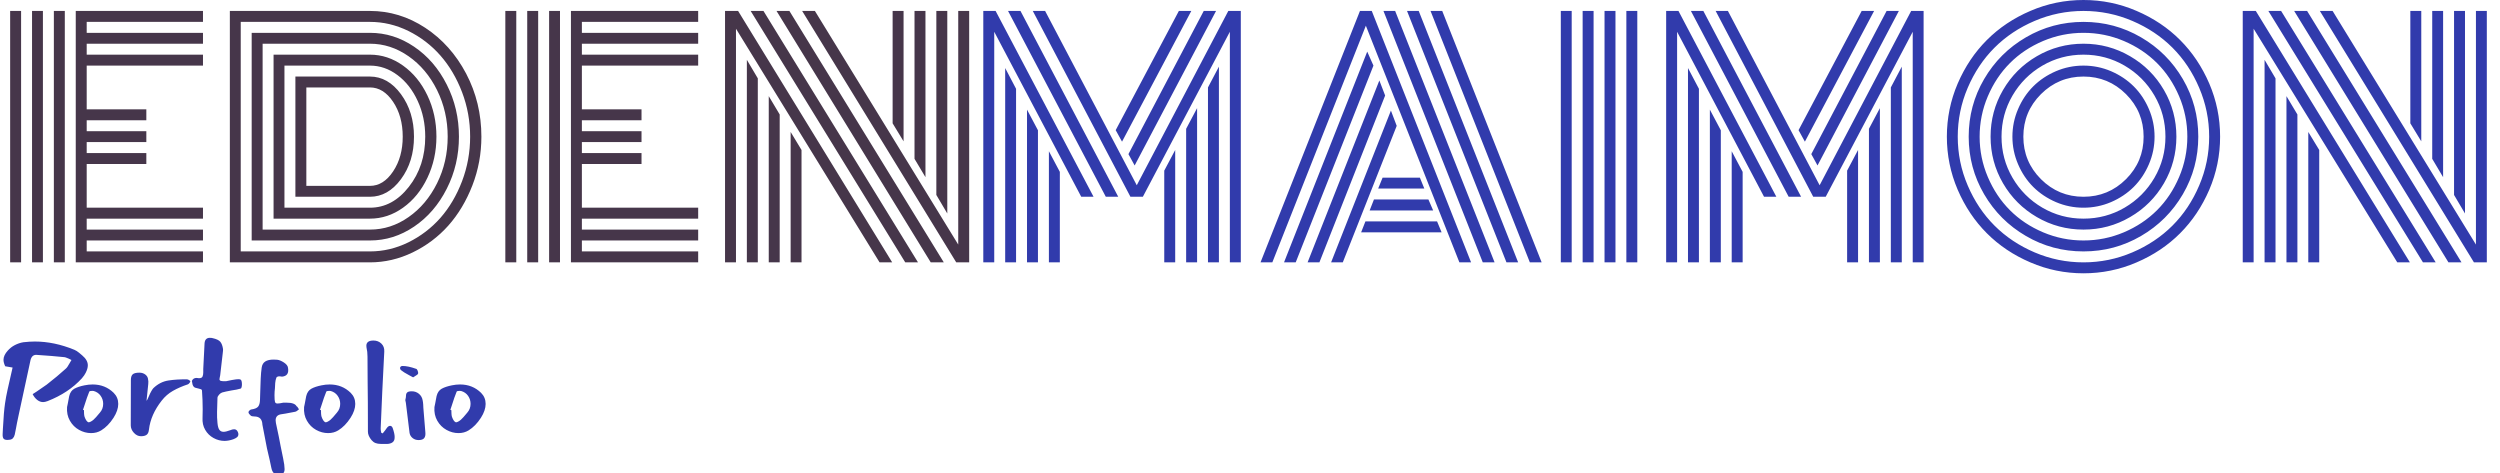
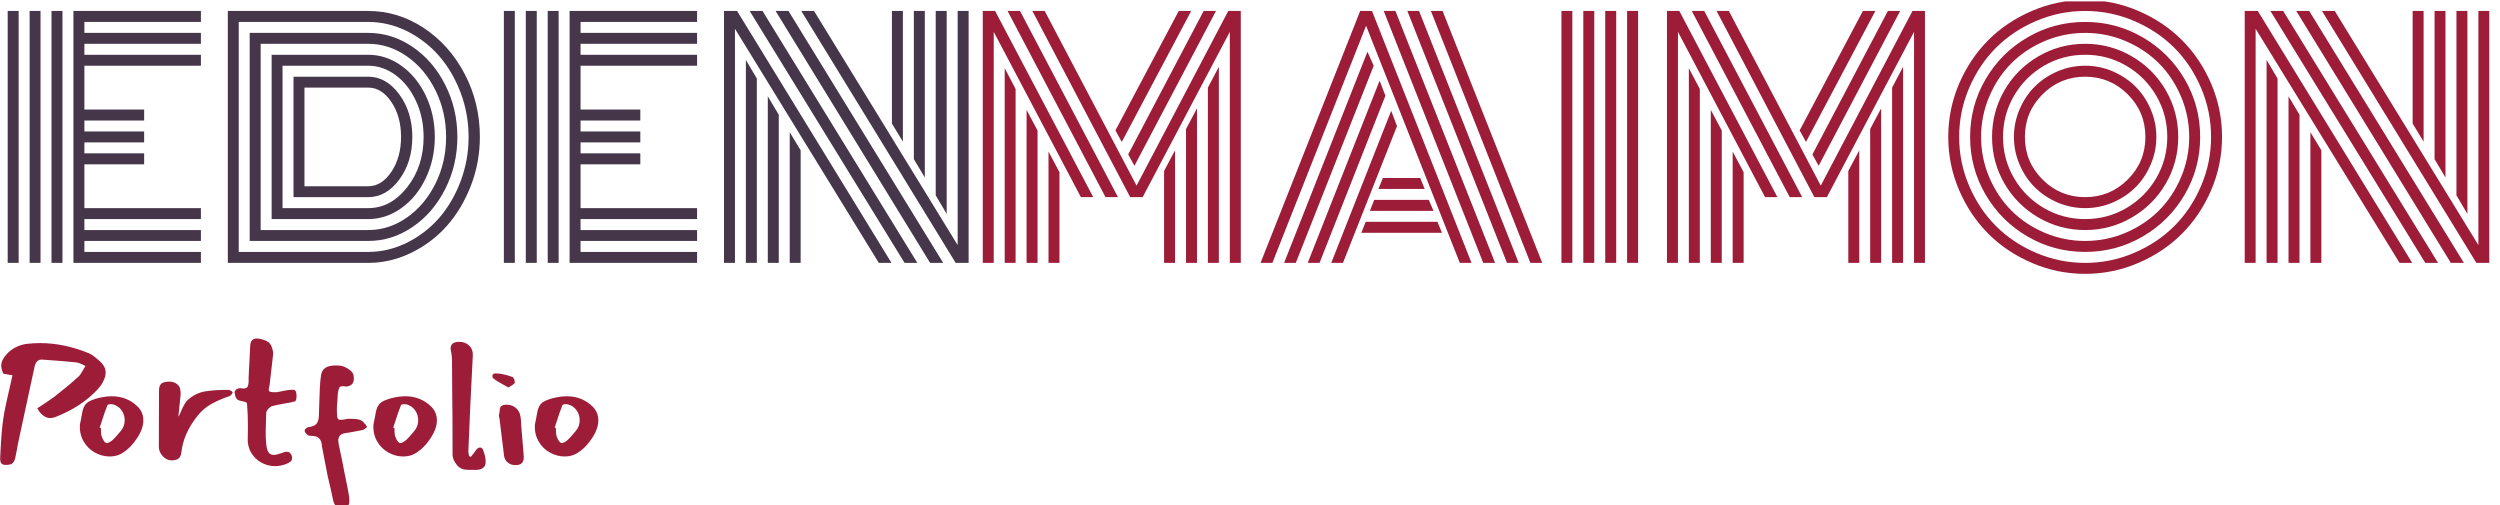
- <svg xmlns="http://www.w3.org/2000/svg" version="1.1" width="2000" height="378" viewBox="0 0 2000 378">
-   <g transform="matrix(1,0,0,1,-1.212121,0.7908115)">
-     <svg viewBox="0 0 396 75" data-background-color="#ffffff" preserveAspectRatio="xMidYMid meet" height="378" width="2000">
+ <svg xmlns="http://www.w3.org/2000/svg" version="1.1" width="2000" height="404" viewBox="0 0 2000 404">
+   <g transform="matrix(1,0,0,1,-1.212121,1.092939)">
+     <svg viewBox="0 0 396 80" data-background-color="#ffffff" preserveAspectRatio="xMidYMid meet" height="404" width="2000">
      <defs />
-       <g id="tight-bounds" transform="matrix(1,0,0,1,0.24,-0.156907)">
-         <svg viewBox="0 0 395.52 75.314" height="75.314" width="395.52">
+       <g id="tight-bounds" transform="matrix(1,0,0,1,0.24,-0.2164235)">
+         <svg viewBox="0 0 395.52 80.433" height="80.433" width="395.52">
          <g>
-             <svg viewBox="0 0 395.52 75.314" height="75.314" width="395.52">
+             <svg viewBox="0 0 395.52 80.433" height="80.433" width="395.52">
              <g>
-                 <svg viewBox="0 0 395.52 75.314" height="75.314" width="395.52">
+                 <svg viewBox="0 0 395.52 80.433" height="80.433" width="395.52">
                  <g>
-                     <svg viewBox="0 0 395.52 75.314" height="75.314" width="395.52">
+                     <svg viewBox="0 0 395.52 80.433" height="80.433" width="395.52">
                      <g>
                        <svg viewBox="0 0 395.52 43.382" height="43.382" width="395.52">
                          <g transform="matrix(1,0,0,1,0,0)">
                            <svg width="395.52" viewBox="2.27 -42.19 398.27 43.95" height="43.382" data-palette-color="#46364a">
                              <g class="undefined-text-0" data-fill-palette-color="primary" id="text-0">
                                <path d="M11.06-40.43L11.06 0 9.3 0 9.3-40.43 11.06-40.43ZM7.54-40.43L7.54 0 5.79 0 5.79-40.43 7.54-40.43ZM4.03-40.43L4.03 0 2.27 0 2.27-40.43 4.03-40.43ZM14.58-15.82L14.58-8.79 33.28-8.79 33.28-7.03 14.58-7.03 14.58-5.27 33.28-5.27 33.28-3.52 14.58-3.52 14.58-1.76 33.28-1.76 33.28 0 12.82 0 12.82-40.43 33.28-40.43 33.28-38.67 14.58-38.67 14.58-36.91 33.28-36.91 33.28-35.16 14.58-35.16 14.58-33.4 33.28-33.4 33.28-31.64 14.58-31.64 14.58-24.61 24.17-24.61 24.17-22.85 14.58-22.85 14.58-21.09 24.17-21.09 24.17-19.34 14.58-19.34 14.58-17.58 24.17-17.58 24.17-15.82 14.58-15.82ZM60.13-10.55L48.14-10.55 48.14-29.88Q48.14-29.88 60.13-29.88L60.13-29.88Q63.03-29.88 65.12-27.04 67.21-24.19 67.21-20.21L67.21-20.21Q67.21-16.21 65.12-13.38 63.03-10.55 60.13-10.55L60.13-10.55ZM49.9-28.13L49.9-12.3 60.13-12.3Q62.3-12.3 63.85-14.62 65.4-16.94 65.4-20.21L65.4-20.21Q65.4-23.51 63.85-25.82 62.3-28.13 60.13-28.13L60.13-28.13 49.9-28.13ZM46.38-31.64L46.38-8.79 60.13-8.79Q63.77-8.79 66.39-12.15 69.02-15.5 69.02-20.21L69.02-20.21Q69.02-23.32 67.81-25.95 66.6-28.59 64.56-30.11 62.52-31.64 60.13-31.64L60.13-31.64 46.38-31.64ZM60.13-7.03L44.63-7.03 44.63-33.4 60.13-33.4Q62.99-33.4 65.45-31.64 67.92-29.88 69.37-26.84 70.82-23.8 70.82-20.21L70.82-20.21Q70.82-16.65 69.37-13.6 67.92-10.55 65.45-8.79 62.99-7.03 60.13-7.03L60.13-7.03ZM42.87-35.16L42.87-5.27 60.13-5.27Q63.47-5.27 66.34-7.28 69.21-9.28 70.92-12.72 72.63-16.16 72.63-20.21L72.63-20.21Q72.63-24.24 70.92-27.7 69.21-31.15 66.33-33.15 63.45-35.16 60.13-35.16L60.13-35.16 42.87-35.16ZM60.13-3.52L41.11-3.52 41.11-36.91 60.13-36.91Q63.94-36.91 67.23-34.68 70.53-32.45 72.48-28.59 74.44-24.73 74.44-20.21 74.44-15.7 72.48-11.84 70.53-7.98 67.23-5.75 63.94-3.52 60.13-3.52L60.13-3.52ZM39.35-38.67L39.35-1.76 60.13-1.76Q63.33-1.76 66.31-3.22 69.28-4.69 71.46-7.15 73.63-9.62 74.94-13.05 76.24-16.48 76.24-20.21 76.24-23.95 74.94-27.37 73.63-30.79 71.46-33.26 69.28-35.74 66.31-37.21 63.33-38.67 60.13-38.67L60.13-38.67 39.35-38.67ZM60.13 0L60.13 0 37.6 0 37.6-40.43 60.13-40.43Q64.89-40.43 69.02-37.72 73.14-35.01 75.6-30.35 78.05-25.68 78.05-20.21L78.05-20.21Q78.05-16.11 76.6-12.37 75.14-8.62 72.73-5.91 70.31-3.2 67-1.6 63.69 0 60.13 0ZM90.69-40.43L90.69 0 88.94 0 88.94-40.43 90.69-40.43ZM87.18-40.43L87.18 0 85.42 0 85.42-40.43 87.18-40.43ZM83.66-40.43L83.66 0 81.9 0 81.9-40.43 83.66-40.43ZM94.21-15.82L94.21-8.79 112.91-8.79 112.91-7.03 94.21-7.03 94.21-5.27 112.91-5.27 112.91-3.52 94.21-3.52 94.21-1.76 112.91-1.76 112.91 0 92.45 0 92.45-40.43 112.91-40.43 112.91-38.67 94.21-38.67 94.21-36.91 112.91-36.91 112.91-35.16 94.21-35.16 94.21-33.4 112.91-33.4 112.91-31.64 94.21-31.64 94.21-24.61 103.8-24.61 103.8-22.85 94.21-22.85 94.21-21.09 103.8-21.09 103.8-19.34 94.21-19.34 94.21-17.58 103.8-17.58 103.8-15.82 94.21-15.82ZM145.94-40.43L145.94-19.46 144.18-22.36 144.18-40.43 145.94-40.43ZM149.46-40.43L149.46-13.7 147.7-16.65 147.7-40.43 149.46-40.43ZM152.97-40.43L152.97-7.86 151.21-10.84 151.21-40.43 152.97-40.43ZM127.78 0L127.78-20.97 129.53-18.07 129.53 0 127.78 0ZM124.26 0L124.26-26.73 126.02-23.78 126.02 0 124.26 0ZM120.74 0L120.74-32.57 122.5-29.59 122.5 0 120.74 0ZM146.21 0L121.35-40.43 123.41-40.43 148.26 0 146.21 0ZM150.31 0L125.51-40.43 127.58-40.43 152.41 0 150.31 0ZM154.41 0L129.63-40.43 131.68-40.43 154.73-2.86 154.73-40.43 156.49-40.43 156.49 0Q156.49 0 154.41 0L154.41 0ZM142.08 0L118.99-37.57 118.99 0 117.23 0 117.23-40.43Q117.23-40.43 119.33-40.43L119.33-40.43 144.11 0 142.08 0Z" fill="#46364a" data-fill-palette-color="primary" />
-                                 <path d="M187.86 0L187.86-14.75 189.62-18.07 189.62 0 187.86 0ZM191.38 0L191.38-21.48 193.14-24.8 193.14 0 191.38 0ZM194.89 0L194.89-28.13 196.65-31.47 196.65 0 194.89 0ZM196.19-40.43L183.1-15.58 182.1-17.41 194.21-40.43 196.19-40.43ZM192.21-40.43L181.07-19.41 180.05-21.26 190.21-40.43 192.21-40.43ZM169.31 0L169.31-17.87 171.07-14.55 171.07 0 169.31 0ZM165.79 0L165.79-24.56 167.55-21.24 167.55 0 165.79 0ZM162.28 0L162.28-31.25 164.03-27.91 164.03 0 162.28 0ZM160.74-40.43L176.49-10.55 174.51-10.55 160.52-37.08 160.52 0 158.76 0 158.76-40.43 160.74-40.43ZM164.74-40.43L180.46-10.55 178.46-10.55 162.74-40.43 164.74-40.43ZM198.41 0L198.41-37.08 184.42-10.55 182.42-10.55 166.72-40.43 168.7-40.43 183.44-12.4 198.16-40.43 200.17-40.43 200.17 0 198.41 0ZM229.68-11.87L222.26-11.87 222.97-13.62 228.97-13.62 229.68-11.87ZM231.1-8.35L220.89-8.35 221.58-10.11 230.34-10.11 231.1-8.35ZM232.46-4.83L219.52-4.83 220.21-6.59 231.73-6.59 232.46-4.83ZM220.28-38.06L205.24 0 203.34 0 219.33-40.43 221.23-40.43 237.2 0 235.32 0 220.28-38.06ZM207.12 0L220.5-33.89 221.5-31.64 209 0 207.12 0ZM210.91 0L222.45-29.25 223.38-26.83 212.81 0 210.91 0ZM214.69 0L224.31-24.41 225.24-21.95 216.57 0 214.69 0ZM232.56-40.43L248.55 0 246.65 0 230.68-40.43 232.56-40.43ZM226.9-40.43L228.78-40.43 244.77 0 242.89 0 226.9-40.43ZM223.11-40.43L224.99-40.43 240.98 0 239.08 0 223.11-40.43ZM262.17 0L262.17-40.43 263.93-40.43 263.93 0 262.17 0ZM258.66 0L258.66-40.43 260.42-40.43 260.42 0 258.66 0ZM255.14 0L255.14-40.43 256.9-40.43 256.9 0 255.14 0ZM251.63 0L251.63-40.43 253.38-40.43 253.38 0 251.63 0ZM297.67 0L297.67-14.75 299.43-18.07 299.43 0 297.67 0ZM301.18 0L301.18-21.48 302.94-24.8 302.94 0 301.18 0ZM304.7 0L304.7-28.13 306.46-31.47 306.46 0 304.7 0ZM305.99-40.43L292.91-15.58 291.91-17.41 304.02-40.43 305.99-40.43ZM302.01-40.43L290.88-19.41 289.86-21.26 300.01-40.43 302.01-40.43ZM279.11 0L279.11-17.87 280.87-14.55 280.87 0 279.11 0ZM275.6 0L275.6-24.56 277.36-21.24 277.36 0 275.6 0ZM272.08 0L272.08-31.25 273.84-27.91 273.84 0 272.08 0ZM270.55-40.43L286.29-10.55 284.31-10.55 270.33-37.08 270.33 0 268.57 0 268.57-40.43 270.55-40.43ZM274.55-40.43L290.27-10.55 288.27-10.55 272.55-40.43 274.55-40.43ZM308.22 0L308.22-37.08 294.23-10.55 292.22-10.55 276.53-40.43 278.5-40.43 293.25-12.4 307.97-40.43 309.97-40.43 309.97 0 308.22 0ZM328.84-27.05Q326.01-24.22 326.01-20.21 326.01-16.21 328.84-13.38 331.68-10.55 335.68-10.55 339.68-10.55 342.52-13.38 345.35-16.21 345.35-20.21 345.35-24.22 342.52-27.05 339.68-29.88 335.68-29.88 331.68-29.88 328.84-27.05ZM325.16-15.78Q324.25-17.9 324.25-20.21 324.25-22.53 325.16-24.65 326.06-26.76 327.6-28.3 329.14-29.83 331.25-30.74 333.36-31.64 335.68-31.64 338-31.64 340.11-30.74 342.22-29.83 343.76-28.3 345.3-26.76 346.2-24.65 347.11-22.53 347.11-20.21 347.11-17.9 346.2-15.78 345.3-13.67 343.76-12.13 342.22-10.6 340.11-9.69 338-8.79 335.68-8.79 333.36-8.79 331.25-9.69 329.14-10.6 327.6-12.13 326.06-13.67 325.16-15.78ZM324.27-26.83Q322.5-23.8 322.5-20.21 322.5-16.63 324.27-13.6 326.04-10.57 329.06-8.8 332.09-7.03 335.68-7.03 339.27-7.03 342.3-8.8 345.32-10.57 347.09-13.6 348.86-16.63 348.86-20.21 348.86-23.8 347.09-26.83 345.32-29.86 342.3-31.63 339.27-33.4 335.68-33.4 332.09-33.4 329.06-31.63 326.04-29.86 324.27-26.83ZM322.74-12.72Q320.74-16.16 320.74-20.21 320.74-24.27 322.74-27.71 324.74-31.15 328.18-33.15 331.63-35.16 335.68-35.16 339.73-35.16 343.17-33.15 346.62-31.15 348.62-27.71 350.62-24.27 350.62-20.21 350.62-16.16 348.62-12.72 346.62-9.28 343.17-7.28 339.73-5.27 335.68-5.27 331.63-5.27 328.18-7.28 324.74-9.28 322.74-12.72ZM320.3-26.71Q318.98-23.61 318.98-20.21 318.98-16.82 320.3-13.72 321.62-10.62 323.85-8.39 326.08-6.15 329.19-4.83 332.29-3.52 335.68-3.52 339.07-3.52 342.17-4.83 345.27-6.15 347.51-8.39 349.74-10.62 351.06-13.72 352.38-16.82 352.38-20.21 352.38-23.61 351.06-26.71 349.74-29.81 347.51-32.04 345.27-34.28 342.17-35.6 339.07-36.91 335.68-36.91 332.29-36.91 329.19-35.6 326.08-34.28 323.85-32.04 321.62-29.81 320.3-26.71ZM319.7-10.96Q317.22-15.21 317.22-20.21 317.22-25.22 319.7-29.47 322.18-33.72 326.43-36.19 330.67-38.67 335.68-38.67 340.68-38.67 344.93-36.19 349.18-33.72 351.66-29.47 354.14-25.22 354.14-20.21 354.14-15.21 351.66-10.96 349.18-6.71 344.93-4.24 340.68-1.76 335.68-1.76 330.67-1.76 326.43-4.24 322.18-6.71 319.7-10.96ZM317.06-28.06Q315.46-24.32 315.46-20.21 315.46-16.11 317.06-12.37 318.66-8.62 321.37-5.91 324.08-3.2 327.83-1.6 331.58 0 335.68 0 339.78 0 343.53-1.6 347.28-3.2 349.99-5.91 352.7-8.62 354.29-12.37 355.89-16.11 355.89-20.21 355.89-24.32 354.29-28.06 352.7-31.81 349.99-34.52 347.28-37.23 343.53-38.83 339.78-40.43 335.68-40.43 331.58-40.43 327.83-38.83 324.08-37.23 321.37-34.52 318.66-31.81 317.06-28.06ZM315.45-11.68Q313.71-15.75 313.71-20.21 313.71-24.68 315.45-28.75 317.2-32.81 320.14-35.75 323.08-38.7 327.15-40.44 331.21-42.19 335.68-42.19 340.15-42.19 344.21-40.44 348.28-38.7 351.22-35.75 354.16-32.81 355.91-28.75 357.65-24.68 357.65-20.21 357.65-15.75 355.91-11.68 354.16-7.62 351.22-4.68 348.28-1.73 344.21 0.01 340.15 1.76 335.68 1.76 331.21 1.76 327.15 0.01 323.08-1.73 320.14-4.68 317.2-7.62 315.45-11.68ZM390-40.43L390-19.46 388.24-22.36 388.24-40.43 390-40.43ZM393.51-40.43L393.51-13.7 391.76-16.65 391.76-40.43 393.51-40.43ZM397.03-40.43L397.03-7.86 395.27-10.84 395.27-40.43 397.03-40.43ZM371.83 0L371.83-20.97 373.59-18.07 373.59 0 371.83 0ZM368.32 0L368.32-26.73 370.08-23.78 370.08 0 368.32 0ZM364.8 0L364.8-32.57 366.56-29.59 366.56 0 364.8 0ZM390.27 0L365.41-40.43 367.46-40.43 392.32 0 390.27 0ZM394.37 0L369.56-40.43 371.64-40.43 396.47 0 394.37 0ZM398.47 0L373.69-40.43 375.74-40.43 398.79-2.86 398.79-40.43 400.54-40.43 400.54 0Q400.54 0 398.47 0L398.47 0ZM386.14 0L363.04-37.57 363.04 0 361.29 0 361.29-40.43Q361.29-40.43 363.39-40.43L363.39-40.43 388.17 0 386.14 0Z" fill="#313bac" data-fill-palette-color="secondary" />
+                                 <path d="M187.86 0L187.86-14.75 189.62-18.07 189.62 0 187.86 0ZM191.38 0L191.38-21.48 193.14-24.8 193.14 0 191.38 0ZM194.89 0L194.89-28.13 196.65-31.47 196.65 0 194.89 0ZM196.19-40.43L183.1-15.58 182.1-17.41 194.21-40.43 196.19-40.43ZM192.21-40.43L181.07-19.41 180.05-21.26 190.21-40.43 192.21-40.43ZM169.31 0L169.31-17.87 171.07-14.55 171.07 0 169.31 0ZM165.79 0L165.79-24.56 167.55-21.24 167.55 0 165.79 0ZM162.28 0L162.28-31.25 164.03-27.91 164.03 0 162.28 0ZM160.74-40.43L176.49-10.55 174.51-10.55 160.52-37.08 160.52 0 158.76 0 158.76-40.43 160.74-40.43ZM164.74-40.43L180.46-10.55 178.46-10.55 162.74-40.43 164.74-40.43ZM198.41 0L198.41-37.08 184.42-10.55 182.42-10.55 166.72-40.43 168.7-40.43 183.44-12.4 198.16-40.43 200.17-40.43 200.17 0 198.41 0ZM229.68-11.87L222.26-11.87 222.97-13.62 228.97-13.62 229.68-11.87ZM231.1-8.35L220.89-8.35 221.58-10.11 230.34-10.11 231.1-8.35ZM232.46-4.83L219.52-4.83 220.21-6.59 231.73-6.59 232.46-4.83ZM220.28-38.06L205.24 0 203.34 0 219.33-40.43 221.23-40.43 237.2 0 235.32 0 220.28-38.06ZM207.12 0L220.5-33.89 221.5-31.64 209 0 207.12 0ZM210.91 0L222.45-29.25 223.38-26.83 212.81 0 210.91 0ZM214.69 0L224.31-24.41 225.24-21.95 216.57 0 214.69 0ZM232.56-40.43L248.55 0 246.65 0 230.68-40.43 232.56-40.43ZM226.9-40.43L228.78-40.43 244.77 0 242.89 0 226.9-40.43ZM223.11-40.43L224.99-40.43 240.98 0 239.08 0 223.11-40.43ZM262.17 0L262.17-40.43 263.93-40.43 263.93 0 262.17 0ZM258.66 0L258.66-40.43 260.42-40.43 260.42 0 258.66 0ZM255.14 0L255.14-40.43 256.9-40.43 256.9 0 255.14 0ZM251.63 0L251.63-40.43 253.38-40.43 253.38 0 251.63 0ZM297.67 0L297.67-14.75 299.43-18.07 299.43 0 297.67 0ZM301.18 0L301.18-21.48 302.94-24.8 302.94 0 301.18 0ZM304.7 0L304.7-28.13 306.46-31.47 306.46 0 304.7 0ZM305.99-40.43L292.91-15.58 291.91-17.41 304.02-40.43 305.99-40.43ZM302.01-40.43L290.88-19.41 289.86-21.26 300.01-40.43 302.01-40.43ZM279.11 0L279.11-17.87 280.87-14.55 280.87 0 279.11 0ZM275.6 0L275.6-24.56 277.36-21.24 277.36 0 275.6 0ZM272.08 0L272.08-31.25 273.84-27.91 273.84 0 272.08 0ZM270.55-40.43L286.29-10.55 284.31-10.55 270.33-37.08 270.33 0 268.57 0 268.57-40.43 270.55-40.43ZM274.55-40.43L290.27-10.55 288.27-10.55 272.55-40.43 274.55-40.43ZM308.22 0L308.22-37.08 294.23-10.55 292.22-10.55 276.53-40.43 278.5-40.43 293.25-12.4 307.97-40.43 309.97-40.43 309.97 0 308.22 0ZM328.84-27.05Q326.01-24.22 326.01-20.21 326.01-16.21 328.84-13.38 331.68-10.55 335.68-10.55 339.68-10.55 342.52-13.38 345.35-16.21 345.35-20.21 345.35-24.22 342.52-27.05 339.68-29.88 335.68-29.88 331.68-29.88 328.84-27.05ZM325.16-15.78Q324.25-17.9 324.25-20.21 324.25-22.53 325.16-24.65 326.06-26.76 327.6-28.3 329.14-29.83 331.25-30.74 333.36-31.64 335.68-31.64 338-31.64 340.11-30.74 342.22-29.83 343.76-28.3 345.3-26.76 346.2-24.65 347.11-22.53 347.11-20.21 347.11-17.9 346.2-15.78 345.3-13.67 343.76-12.13 342.22-10.6 340.11-9.69 338-8.79 335.68-8.79 333.36-8.79 331.25-9.69 329.14-10.6 327.6-12.13 326.06-13.67 325.16-15.78ZM324.27-26.83Q322.5-23.8 322.5-20.21 322.5-16.63 324.27-13.6 326.04-10.57 329.06-8.8 332.09-7.03 335.68-7.03 339.27-7.03 342.3-8.8 345.32-10.57 347.09-13.6 348.86-16.63 348.86-20.21 348.86-23.8 347.09-26.83 345.32-29.86 342.3-31.63 339.27-33.4 335.68-33.4 332.09-33.4 329.06-31.63 326.04-29.86 324.27-26.83ZM322.74-12.72Q320.74-16.16 320.74-20.21 320.74-24.27 322.74-27.71 324.74-31.15 328.18-33.15 331.63-35.16 335.68-35.16 339.73-35.16 343.17-33.15 346.62-31.15 348.62-27.71 350.62-24.27 350.62-20.21 350.62-16.16 348.62-12.72 346.62-9.28 343.17-7.28 339.73-5.27 335.68-5.27 331.63-5.27 328.18-7.28 324.74-9.28 322.74-12.72ZM320.3-26.71Q318.98-23.61 318.98-20.21 318.98-16.82 320.3-13.72 321.62-10.62 323.85-8.39 326.08-6.15 329.19-4.83 332.29-3.52 335.68-3.52 339.07-3.52 342.17-4.83 345.27-6.15 347.51-8.39 349.74-10.62 351.06-13.72 352.38-16.82 352.38-20.21 352.38-23.61 351.06-26.71 349.74-29.81 347.51-32.04 345.27-34.28 342.17-35.6 339.07-36.91 335.68-36.91 332.29-36.91 329.19-35.6 326.08-34.28 323.85-32.04 321.62-29.81 320.3-26.71ZM319.7-10.96Q317.22-15.21 317.22-20.21 317.22-25.22 319.7-29.47 322.18-33.72 326.43-36.19 330.67-38.67 335.68-38.67 340.68-38.67 344.93-36.19 349.18-33.72 351.66-29.47 354.14-25.22 354.14-20.21 354.14-15.21 351.66-10.96 349.18-6.71 344.93-4.24 340.68-1.76 335.68-1.76 330.67-1.76 326.43-4.24 322.18-6.71 319.7-10.96ZM317.06-28.06Q315.46-24.32 315.46-20.21 315.46-16.11 317.06-12.37 318.66-8.62 321.37-5.91 324.08-3.2 327.83-1.6 331.58 0 335.68 0 339.78 0 343.53-1.6 347.28-3.2 349.99-5.91 352.7-8.62 354.29-12.37 355.89-16.11 355.89-20.21 355.89-24.32 354.29-28.06 352.7-31.81 349.99-34.52 347.28-37.23 343.53-38.83 339.78-40.43 335.68-40.43 331.58-40.43 327.83-38.83 324.08-37.23 321.37-34.52 318.66-31.81 317.06-28.06ZM315.45-11.68Q313.71-15.75 313.71-20.21 313.71-24.68 315.45-28.75 317.2-32.81 320.14-35.75 323.08-38.7 327.15-40.44 331.21-42.19 335.68-42.19 340.15-42.19 344.21-40.44 348.28-38.7 351.22-35.75 354.16-32.81 355.91-28.75 357.65-24.68 357.65-20.21 357.65-15.75 355.91-11.68 354.16-7.62 351.22-4.68 348.28-1.73 344.21 0.01 340.15 1.76 335.68 1.76 331.21 1.76 327.15 0.01 323.08-1.73 320.14-4.68 317.2-7.62 315.45-11.68ZM390-40.43L390-19.46 388.24-22.36 388.24-40.43 390-40.43ZM393.51-40.43L393.51-13.7 391.76-16.65 391.76-40.43 393.51-40.43ZM397.03-40.43L397.03-7.86 395.27-10.84 395.27-40.43 397.03-40.43ZM371.83 0L371.83-20.97 373.59-18.07 373.59 0 371.83 0ZM368.32 0L368.32-26.73 370.08-23.78 370.08 0 368.32 0ZM364.8 0L364.8-32.57 366.56-29.59 366.56 0 364.8 0ZM390.27 0L365.41-40.43 367.46-40.43 392.32 0 390.27 0ZM394.37 0L369.56-40.43 371.64-40.43 396.47 0 394.37 0ZM398.47 0L373.69-40.43 375.74-40.43 398.79-2.86 398.79-40.43 400.54-40.43 400.54 0Q400.54 0 398.47 0L398.47 0ZM386.14 0L363.04-37.57 363.04 0 361.29 0 361.29-40.43Q361.29-40.43 363.39-40.43L363.39-40.43 388.17 0 386.14 0Z" fill="#9d1d39" data-fill-palette-color="secondary" />
                              </g>
                            </svg>
                          </g>
                        </svg>
                      </g>
                      <g transform="matrix(1,0,0,1,0,53.623)">
-                         <svg viewBox="0 0 76.677 21.691" height="21.691" width="76.677">
+                         <svg viewBox="0 0 94.772 26.81" height="26.81" width="94.772">
                          <g transform="matrix(1,0,0,1,0,0)">
-                             <svg width="76.677" viewBox="2.494 -35.9 169.836 48.05" height="21.691" data-palette-color="#313bac">
-                               <path d="M18.3-13.65Q17.35-13.3 16.75-13.3L16.75-13.3Q15.65-13.3 14.68-14.05 13.7-14.8 13.05-16.1L13.05-16.1 14.45-17Q16.85-18.6 18-19.45L18-19.45Q21.85-22.45 24.7-25.05L24.7-25.05Q25.25-25.5 26-26.9L26-26.9 26.7-28.1 25.8-28.55Q25.65-28.6 25.13-28.83 24.6-29.05 24.25-29.1L24.25-29.1Q19.9-29.55 14.5-29.9L14.5-29.9Q12.8-30.05 12.3-28.05L12.3-28.05 8.1-8.6Q7.75-7.1 7.55-5.98 7.35-4.85 7.2-4.1L7.2-4.1 6.75-1.85Q6.55-1.05 6.1-0.58 5.65-0.1 4.8-0.05L4.8-0.05 4.15 0Q3.2 0 2.83-0.45 2.45-0.9 2.5-2.05L2.5-2.05 2.6-4.05Q2.9-9.95 3.35-12.9L3.35-12.9Q3.65-15.05 4.23-17.65 4.8-20.25 5-21.05L5-21.05Q5.7-23.95 6-25.45L6-25.45 3.4-25.9Q2.8-27.2 2.8-28.15L2.8-28.15Q2.8-29.75 4.3-31.4L4.3-31.4Q5.35-32.6 6.8-33.35 8.25-34.1 9.8-34.35L9.8-34.35Q12.05-34.6 13.8-34.6L13.8-34.6Q20.65-34.6 27.7-31.7L27.7-31.7Q28.55-31.35 29.4-30.63 30.25-29.9 30.5-29.7L30.5-29.7Q32.45-28.05 32.45-26.25L32.45-26.25Q32.45-25.05 31.7-23.6L31.7-23.6Q31.3-22.75 30.35-21.65L30.35-21.65Q25.7-16.55 18.3-13.65L18.3-13.65ZM37.15-3.35Q35.6-2.4 33.6-2.4L33.6-2.4Q31.4-2.4 29.37-3.53 27.35-4.65 26.15-6.75 24.95-8.85 25.15-11.55L25.15-11.55 25.4-12.75Q25.7-14.55 25.9-15.4L25.9-15.4Q26.35-17.25 27.7-18 29.05-18.75 31.3-19.2L31.3-19.2Q32.75-19.5 34.15-19.5L34.15-19.5Q38.55-19.5 41.55-16.55L41.55-16.55Q43.15-14.95 43.15-12.65L43.15-12.65Q43.15-10.4 41.5-7.8L41.5-7.8Q39.6-4.85 37.15-3.35L37.15-3.35ZM32.95-16.95Q32.15-15 31.25-12.1L31.25-12.1 30.75-10.6 31.1-10.45Q31.1-10.1 31.12-9.38 31.15-8.65 31.3-8.15L31.3-8.15Q31.85-6.6 32.55-6.25L32.55-6.25Q32.85-6.1 33.42-6.4 34-6.7 34.45-7.1L34.45-7.1Q35.15-7.7 36.7-9.6L36.7-9.6Q37.85-10.9 37.85-12.7L37.85-12.7Q37.85-14.25 36.97-15.5 36.1-16.75 34.55-17.2L34.55-17.2Q34.4-17.25 34-17.25L34-17.25Q33.05-17.25 32.95-16.95L32.95-16.95ZM53.65-21.2Q53.8-20.7 53.7-19.65L53.7-19.65 53.09-13.75Q53.34-13.95 53.84-15.18 54.34-16.4 54.8-17.18 55.25-17.95 55.5-18.2L55.5-18.2Q57.84-20.45 60.8-20.9 63.75-21.35 67.3-21.3L67.3-21.3Q67.65-21.3 68.07-21.03 68.5-20.75 68.5-20.58 68.5-20.4 68.2-20.03 67.9-19.65 67.65-19.55L67.65-19.55Q64.65-18.55 62.37-17.25 60.09-15.95 58.45-13.85L58.45-13.85Q54.55-8.9 53.95-3.65L53.95-3.65Q53.8-2.25 53.09-1.78 52.4-1.3 51.15-1.3L51.15-1.3Q49.75-1.3 48.65-2.5 47.55-3.7 47.55-5.15L47.55-5.15Q47.59-10.45 47.59-21.05L47.59-21.05Q47.59-22.5 48.25-23.08 48.9-23.65 50.59-23.65L50.59-23.65Q51.84-23.65 52.72-22.95 53.59-22.25 53.65-21.2L53.65-21.2ZM69.74-18.65Q69.39-19.05 69.27-19.5 69.14-19.95 69.04-20.75L69.04-20.75Q69.49-21.8 70.69-21.8L70.69-21.8Q71.29-21.7 71.54-21.7L71.54-21.7Q72.54-21.7 72.79-22.3 73.04-22.9 73.04-23.7 73.04-24.5 73.04-24.95L73.04-24.95 73.19-27.95Q73.24-28.95 73.32-30.43 73.39-31.9 73.49-33.85L73.49-33.85Q73.54-34.9 74.02-35.4 74.49-35.9 75.34-35.9L75.34-35.9Q75.94-35.9 76.29-35.8L76.29-35.8Q78.34-35.35 79.04-34.5 79.74-33.65 79.99-31.95L79.99-31.95Q80.04-31.6 79.89-30.5L79.89-30.5 78.99-22.7Q78.94-22.4 78.84-21.98 78.74-21.55 78.74-21.35L78.74-21.35Q78.74-20.9 79.24-20.75 79.74-20.6 81.09-20.65L81.09-20.65Q83.39-21.15 84.59-21.3L84.59-21.3Q84.84-21.35 85.39-21.35L85.39-21.35Q85.99-21.35 86.19-21.2L86.19-21.2Q86.39-21.1 86.52-20.63 86.64-20.15 86.64-19.55L86.64-19.55Q86.64-19 86.52-18.55 86.39-18.1 86.19-18.05L86.19-18.05Q84.84-17.65 82.99-17.4L82.99-17.4Q80.79-17 79.74-16.7L79.74-16.7Q79.19-16.55 78.64-15.95 78.09-15.35 78.04-14.85L78.04-14.85Q77.94-12.4 77.89-9.85L77.89-9.85Q77.84-7.9 78.04-5.95L78.04-5.95Q78.19-4.3 78.69-3.58 79.19-2.85 80.19-2.85L80.19-2.85Q80.99-2.85 82.49-3.4L82.49-3.4Q83.29-3.75 83.89-3.75L83.89-3.75Q84.84-3.75 85.24-2.7L85.24-2.7Q85.39-2.35 85.39-2L85.39-2Q85.39-1.35 84.92-0.95 84.44-0.55 83.64-0.25L83.64-0.25Q82.14 0.3 80.59 0.35L80.59 0.35Q78.49 0.35 76.64-0.68 74.79-1.7 73.72-3.55 72.64-5.4 72.79-7.8L72.79-7.8Q72.84-8.75 72.84-10.8L72.84-10.8Q72.84-14.05 72.59-17.4L72.59-17.4Q72.54-17.7 72.24-17.82 71.94-17.95 71.24-18.1L71.24-18.1Q70.09-18.3 69.74-18.65L69.74-18.65ZM98.09-15.7Q98.09-13.9 98.27-13.35 98.44-12.8 99.14-12.8L99.14-12.8Q99.79-12.8 101.19-13.1L101.19-13.1 102.34-13.1Q105.19-13.1 105.84-11.85L105.84-11.85Q106.09-11.75 106.34-11.33 106.59-10.9 106.69-10.75L106.69-10.75Q106.49-10.6 106.09-10.28 105.69-9.95 105.34-9.9L105.34-9.9Q104.19-9.65 101.89-9.25L101.89-9.25Q101.44-9.2 100.29-9L100.29-9Q98.49-8.65 98.49-6.9L98.49-6.9Q98.49-6.65 98.59-5.95L98.59-5.95Q99.19-3.25 99.59-1.23 99.99 0.8 100.24 2.15L100.24 2.15 101.14 6.55Q101.64 8.95 101.64 10.25L101.64 10.25Q101.64 11.2 101.19 11.68 100.74 12.15 99.44 12.15L99.44 12.15Q98.34 12.15 97.79 11.6 97.24 11.05 96.99 9.85L96.99 9.85Q96.54 7.55 95.44 2.95L95.44 2.95 93.84-5.35Q93.74-8.25 90.99-8.25L90.99-8.25Q90.09-8.25 89.74-8.55L89.74-8.55Q89.44-8.8 89.19-9.13 88.94-9.45 88.94-9.75L88.94-9.75Q88.94-10 89.27-10.33 89.59-10.65 89.89-10.7L89.89-10.7Q91.69-10.95 92.32-11.7 92.94-12.45 92.99-14.05L92.99-14.05 93.09-17.25Q93.14-19.35 93.24-21.55 93.34-23.75 93.59-25.45L93.59-25.45Q93.79-26.9 94.84-27.58 95.89-28.25 97.74-28.25L97.74-28.25Q98.54-28.25 98.99-28.2L98.99-28.2Q100.04-28.1 101.39-27.23 102.74-26.35 102.84-25.35L102.84-25.35Q103.34-22.5 100.74-22.25L100.74-22.25Q99.04-22.6 98.74-21.85 98.44-21.1 98.34-20L98.34-20Q98.34-19.35 98.24-18.15L98.24-18.15Q98.09-16.95 98.09-15.7L98.09-15.7ZM120.49-3.35Q118.94-2.4 116.94-2.4L116.94-2.4Q114.74-2.4 112.71-3.53 110.69-4.65 109.49-6.75 108.29-8.85 108.49-11.55L108.49-11.55 108.74-12.75Q109.04-14.55 109.24-15.4L109.24-15.4Q109.69-17.25 111.04-18 112.39-18.75 114.64-19.2L114.64-19.2Q116.09-19.5 117.49-19.5L117.49-19.5Q121.89-19.5 124.89-16.55L124.89-16.55Q126.49-14.95 126.49-12.65L126.49-12.65Q126.49-10.4 124.84-7.8L124.84-7.8Q122.94-4.85 120.49-3.35L120.49-3.35ZM116.29-16.95Q115.49-15 114.59-12.1L114.59-12.1 114.09-10.6 114.44-10.45Q114.44-10.1 114.46-9.38 114.49-8.65 114.64-8.15L114.64-8.15Q115.19-6.6 115.89-6.25L115.89-6.25Q116.19-6.1 116.76-6.4 117.34-6.7 117.79-7.1L117.79-7.1Q118.49-7.7 120.04-9.6L120.04-9.6Q121.19-10.9 121.19-12.7L121.19-12.7Q121.19-14.25 120.31-15.5 119.44-16.75 117.89-17.2L117.89-17.2Q117.74-17.25 117.34-17.25L117.34-17.25Q116.39-17.25 116.29-16.95L116.29-16.95ZM136.14-2.3Q137.14-3.5 137.59-4.2L137.59-4.2Q138.14-4.95 138.74-4.95L138.74-4.95Q139.34-4.95 139.64-4.2L139.64-4.2Q140.34-2.2 140.34-1.05L140.34-1.05Q140.34-0.55 140.29-0.3L140.29-0.3Q140.09 0.7 139.16 1.1 138.24 1.5 136.99 1.4L136.99 1.4Q136.54 1.4 135.46 1.4 134.39 1.4 133.61 1.1 132.84 0.8 132.24 0.1L132.24 0.1Q130.94-1.45 130.94-2.9L130.94-2.9Q130.94-14.6 130.84-20.5L130.84-20.5 130.79-29.3Q130.79-31.05 130.44-32.5L130.44-32.5Q130.39-32.75 130.39-33.1L130.39-33.1Q130.39-34.95 132.89-34.95L132.89-34.95Q134.54-34.95 135.66-33.88 136.79-32.8 136.69-31.05L136.69-31.05Q136.54-28.4 136.29-23.1L136.29-23.1 135.99-17.1Q135.59-8.6 135.44-4.35L135.44-4.35Q135.39-3.85 135.49-3.25 135.59-2.65 135.64-2.5L135.64-2.5 136.14-2.3ZM148.58-23.3Q148.48-23 147.86-22.65 147.23-22.3 146.83-22L146.83-22 145.43-22.75Q143.38-23.85 142.63-24.5L142.63-24.5Q142.23-24.8 142.23-25.25L142.23-25.25Q142.23-25.55 142.46-25.78 142.68-26 143.13-26L143.13-26Q145.08-26 147.88-25L147.88-25Q148.18-24.95 148.43-24.33 148.68-23.7 148.58-23.3L148.58-23.3ZM144.08-14Q144.23-14.65 144.28-14.95 144.33-15.25 144.33-15.6L144.33-15.6Q144.33-16.3 144.76-16.7 145.18-17.1 146.38-17.1L146.38-17.1Q147.78-17.1 148.86-16.23 149.93-15.35 150.18-13.95L150.18-13.95Q150.33-13.25 150.38-12.4 150.43-11.55 150.43-11.3L150.43-11.3 151.13-2.75Q151.28-1.4 150.76-0.68 150.23 0.05 148.78 0.05L148.78 0.05Q147.53 0.05 146.66-0.65 145.78-1.35 145.58-2.45L145.58-2.45 144.28-13.05 144.08-14ZM166.33-3.35Q164.78-2.4 162.78-2.4L162.78-2.4Q160.58-2.4 158.56-3.53 156.53-4.65 155.33-6.75 154.13-8.85 154.33-11.55L154.33-11.55 154.58-12.75Q154.88-14.55 155.08-15.4L155.08-15.4Q155.53-17.25 156.88-18 158.23-18.75 160.48-19.2L160.48-19.2Q161.93-19.5 163.33-19.5L163.33-19.5Q167.73-19.5 170.73-16.55L170.73-16.55Q172.33-14.95 172.33-12.65L172.33-12.65Q172.33-10.4 170.68-7.8L170.68-7.8Q168.78-4.85 166.33-3.35L166.33-3.35ZM162.13-16.95Q161.33-15 160.43-12.1L160.43-12.1 159.93-10.6 160.28-10.45Q160.28-10.1 160.31-9.38 160.33-8.65 160.48-8.15L160.48-8.15Q161.03-6.6 161.73-6.25L161.73-6.25Q162.03-6.1 162.61-6.4 163.18-6.7 163.63-7.1L163.63-7.1Q164.33-7.7 165.88-9.6L165.88-9.6Q167.03-10.9 167.03-12.7L167.03-12.7Q167.03-14.25 166.16-15.5 165.28-16.75 163.73-17.2L163.73-17.2Q163.58-17.25 163.18-17.25L163.18-17.25Q162.23-17.25 162.13-16.95L162.13-16.95Z" opacity="1" transform="matrix(1,0,0,1,0,0)" fill="#313bac" class="undefined-text-1" data-fill-palette-color="secondary" id="text-1" />
+                             <svg width="94.772" viewBox="2.494 -35.9 169.836 48.05" height="26.81" data-palette-color="#9d1d39">
+                               <path d="M18.3-13.65Q17.35-13.3 16.75-13.3L16.75-13.3Q15.65-13.3 14.68-14.05 13.7-14.8 13.05-16.1L13.05-16.1 14.45-17Q16.85-18.6 18-19.45L18-19.45Q21.85-22.45 24.7-25.05L24.7-25.05Q25.25-25.5 26-26.9L26-26.9 26.7-28.1 25.8-28.55Q25.65-28.6 25.13-28.83 24.6-29.05 24.25-29.1L24.25-29.1Q19.9-29.55 14.5-29.9L14.5-29.9Q12.8-30.05 12.3-28.05L12.3-28.05 8.1-8.6Q7.75-7.1 7.55-5.98 7.35-4.85 7.2-4.1L7.2-4.1 6.75-1.85Q6.55-1.05 6.1-0.58 5.65-0.1 4.8-0.05L4.8-0.05 4.15 0Q3.2 0 2.83-0.45 2.45-0.9 2.5-2.05L2.5-2.05 2.6-4.05Q2.9-9.95 3.35-12.9L3.35-12.9Q3.65-15.05 4.23-17.65 4.8-20.25 5-21.05L5-21.05Q5.7-23.95 6-25.45L6-25.45 3.4-25.9Q2.8-27.2 2.8-28.15L2.8-28.15Q2.8-29.75 4.3-31.4L4.3-31.4Q5.35-32.6 6.8-33.35 8.25-34.1 9.8-34.35L9.8-34.35Q12.05-34.6 13.8-34.6L13.8-34.6Q20.65-34.6 27.7-31.7L27.7-31.7Q28.55-31.35 29.4-30.63 30.25-29.9 30.5-29.7L30.5-29.7Q32.45-28.05 32.45-26.25L32.45-26.25Q32.45-25.05 31.7-23.6L31.7-23.6Q31.3-22.75 30.35-21.65L30.35-21.65Q25.7-16.55 18.3-13.65L18.3-13.65ZM37.15-3.35Q35.6-2.4 33.6-2.4L33.6-2.4Q31.4-2.4 29.37-3.53 27.35-4.65 26.15-6.75 24.95-8.85 25.15-11.55L25.15-11.55 25.4-12.75Q25.7-14.55 25.9-15.4L25.9-15.4Q26.35-17.25 27.7-18 29.05-18.75 31.3-19.2L31.3-19.2Q32.75-19.5 34.15-19.5L34.15-19.5Q38.55-19.5 41.55-16.55L41.55-16.55Q43.15-14.95 43.15-12.65L43.15-12.65Q43.15-10.4 41.5-7.8L41.5-7.8Q39.6-4.85 37.15-3.35L37.15-3.35ZM32.95-16.95Q32.15-15 31.25-12.1L31.25-12.1 30.75-10.6 31.1-10.45Q31.1-10.1 31.12-9.38 31.15-8.65 31.3-8.15L31.3-8.15Q31.85-6.6 32.55-6.25L32.55-6.25Q32.85-6.1 33.42-6.4 34-6.7 34.45-7.1L34.45-7.1Q35.15-7.7 36.7-9.6L36.7-9.6Q37.85-10.9 37.85-12.7L37.85-12.7Q37.85-14.25 36.97-15.5 36.1-16.75 34.55-17.2L34.55-17.2Q34.4-17.25 34-17.25L34-17.25Q33.05-17.25 32.95-16.95L32.95-16.95ZM53.65-21.2Q53.8-20.7 53.7-19.65L53.7-19.65 53.09-13.75Q53.34-13.95 53.84-15.18 54.34-16.4 54.8-17.18 55.25-17.95 55.5-18.2L55.5-18.2Q57.84-20.45 60.8-20.9 63.75-21.35 67.3-21.3L67.3-21.3Q67.65-21.3 68.07-21.03 68.5-20.75 68.5-20.58 68.5-20.4 68.2-20.03 67.9-19.65 67.65-19.55L67.65-19.55Q64.65-18.55 62.37-17.25 60.09-15.95 58.45-13.85L58.45-13.85Q54.55-8.9 53.95-3.65L53.95-3.65Q53.8-2.25 53.09-1.78 52.4-1.3 51.15-1.3L51.15-1.3Q49.75-1.3 48.65-2.5 47.55-3.7 47.55-5.15L47.55-5.15Q47.59-10.45 47.59-21.05L47.59-21.05Q47.59-22.5 48.25-23.08 48.9-23.65 50.59-23.65L50.59-23.65Q51.84-23.65 52.72-22.95 53.59-22.25 53.65-21.2L53.65-21.2ZM69.74-18.65Q69.39-19.05 69.27-19.5 69.14-19.95 69.04-20.75L69.04-20.75Q69.49-21.8 70.69-21.8L70.69-21.8Q71.29-21.7 71.54-21.7L71.54-21.7Q72.54-21.7 72.79-22.3 73.04-22.9 73.04-23.7 73.04-24.5 73.04-24.95L73.04-24.95 73.19-27.95Q73.24-28.95 73.32-30.43 73.39-31.9 73.49-33.85L73.49-33.85Q73.54-34.9 74.02-35.4 74.49-35.9 75.34-35.9L75.34-35.9Q75.94-35.9 76.29-35.8L76.29-35.8Q78.34-35.35 79.04-34.5 79.74-33.65 79.99-31.95L79.99-31.95Q80.04-31.6 79.89-30.5L79.89-30.5 78.99-22.7Q78.94-22.4 78.84-21.98 78.74-21.55 78.74-21.35L78.74-21.35Q78.74-20.9 79.24-20.75 79.74-20.6 81.09-20.65L81.09-20.65Q83.39-21.15 84.59-21.3L84.59-21.3Q84.84-21.35 85.39-21.35L85.39-21.35Q85.99-21.35 86.19-21.2L86.19-21.2Q86.39-21.1 86.52-20.63 86.64-20.15 86.64-19.55L86.64-19.55Q86.64-19 86.52-18.55 86.39-18.1 86.19-18.05L86.19-18.05Q84.84-17.65 82.99-17.4L82.99-17.4Q80.79-17 79.74-16.7L79.74-16.7Q79.19-16.55 78.64-15.95 78.09-15.35 78.04-14.85L78.04-14.85Q77.94-12.4 77.89-9.85L77.89-9.85Q77.84-7.9 78.04-5.95L78.04-5.95Q78.19-4.3 78.69-3.58 79.19-2.85 80.19-2.85L80.19-2.85Q80.99-2.85 82.49-3.4L82.49-3.4Q83.29-3.75 83.89-3.75L83.89-3.75Q84.84-3.75 85.24-2.7L85.24-2.7Q85.39-2.35 85.39-2L85.39-2Q85.39-1.35 84.92-0.95 84.44-0.55 83.64-0.25L83.64-0.25Q82.14 0.3 80.59 0.35L80.59 0.35Q78.49 0.35 76.64-0.68 74.79-1.7 73.72-3.55 72.64-5.4 72.79-7.8L72.79-7.8Q72.84-8.75 72.84-10.8L72.84-10.8Q72.84-14.05 72.59-17.4L72.59-17.4Q72.54-17.7 72.24-17.82 71.94-17.95 71.24-18.1L71.24-18.1Q70.09-18.3 69.74-18.65L69.74-18.65ZM98.09-15.7Q98.09-13.9 98.27-13.35 98.44-12.8 99.14-12.8L99.14-12.8Q99.79-12.8 101.19-13.1L101.19-13.1 102.34-13.1Q105.19-13.1 105.84-11.85L105.84-11.85Q106.09-11.75 106.34-11.33 106.59-10.9 106.69-10.75L106.69-10.75Q106.49-10.6 106.09-10.28 105.69-9.95 105.34-9.9L105.34-9.9Q104.19-9.65 101.89-9.25L101.89-9.25Q101.44-9.2 100.29-9L100.29-9Q98.49-8.65 98.49-6.9L98.49-6.9Q98.49-6.65 98.59-5.95L98.59-5.95Q99.19-3.25 99.59-1.23 99.99 0.8 100.24 2.15L100.24 2.15 101.14 6.55Q101.64 8.95 101.64 10.25L101.64 10.25Q101.64 11.2 101.19 11.68 100.74 12.15 99.44 12.15L99.44 12.15Q98.34 12.15 97.79 11.6 97.24 11.05 96.99 9.85L96.99 9.85Q96.54 7.55 95.44 2.95L95.44 2.95 93.84-5.35Q93.74-8.25 90.99-8.25L90.99-8.25Q90.09-8.25 89.74-8.55L89.74-8.55Q89.44-8.8 89.19-9.13 88.94-9.45 88.94-9.75L88.94-9.75Q88.94-10 89.27-10.33 89.59-10.65 89.89-10.7L89.89-10.7Q91.69-10.95 92.32-11.7 92.94-12.45 92.99-14.05L92.99-14.05 93.09-17.25Q93.14-19.35 93.24-21.55 93.34-23.75 93.59-25.45L93.59-25.45Q93.79-26.9 94.84-27.58 95.89-28.25 97.74-28.25L97.74-28.25Q98.54-28.25 98.99-28.2L98.99-28.2Q100.04-28.1 101.39-27.23 102.74-26.35 102.84-25.35L102.84-25.35Q103.34-22.5 100.74-22.25L100.74-22.25Q99.04-22.6 98.74-21.85 98.44-21.1 98.34-20L98.34-20Q98.34-19.35 98.24-18.15L98.24-18.15Q98.09-16.95 98.09-15.7L98.09-15.7ZM120.49-3.35Q118.94-2.4 116.94-2.4L116.94-2.4Q114.74-2.4 112.71-3.53 110.69-4.65 109.49-6.75 108.29-8.85 108.49-11.55L108.49-11.55 108.74-12.75Q109.04-14.55 109.24-15.4L109.24-15.4Q109.69-17.25 111.04-18 112.39-18.75 114.64-19.2L114.64-19.2Q116.09-19.5 117.49-19.5L117.49-19.5Q121.89-19.5 124.89-16.55L124.89-16.55Q126.49-14.95 126.49-12.65L126.49-12.65Q126.49-10.4 124.84-7.8L124.84-7.8Q122.94-4.85 120.49-3.35L120.49-3.35ZM116.29-16.95Q115.49-15 114.59-12.1L114.59-12.1 114.09-10.6 114.44-10.45Q114.44-10.1 114.46-9.38 114.49-8.65 114.64-8.15L114.64-8.15Q115.19-6.6 115.89-6.25L115.89-6.25Q116.19-6.1 116.76-6.4 117.34-6.7 117.79-7.1L117.79-7.1Q118.49-7.7 120.04-9.6L120.04-9.6Q121.19-10.9 121.19-12.7L121.19-12.7Q121.19-14.25 120.31-15.5 119.44-16.75 117.89-17.2L117.89-17.2Q117.74-17.25 117.34-17.25L117.34-17.25Q116.39-17.25 116.29-16.95L116.29-16.95ZM136.14-2.3Q137.14-3.5 137.59-4.2L137.59-4.2Q138.14-4.95 138.74-4.95L138.74-4.95Q139.34-4.95 139.64-4.2L139.64-4.2Q140.34-2.2 140.34-1.05L140.34-1.05Q140.34-0.55 140.29-0.3L140.29-0.3Q140.09 0.7 139.16 1.1 138.24 1.5 136.99 1.4L136.99 1.4Q136.54 1.4 135.46 1.4 134.39 1.4 133.61 1.1 132.84 0.8 132.24 0.1L132.24 0.1Q130.94-1.45 130.94-2.9L130.94-2.9Q130.94-14.6 130.84-20.5L130.84-20.5 130.79-29.3Q130.79-31.05 130.44-32.5L130.44-32.5Q130.39-32.75 130.39-33.1L130.39-33.1Q130.39-34.95 132.89-34.95L132.89-34.95Q134.54-34.95 135.66-33.88 136.79-32.8 136.69-31.05L136.69-31.05Q136.54-28.4 136.29-23.1L136.29-23.1 135.99-17.1Q135.59-8.6 135.44-4.35L135.44-4.35Q135.39-3.85 135.49-3.25 135.59-2.65 135.64-2.5L135.64-2.5 136.14-2.3ZM148.58-23.3Q148.48-23 147.86-22.65 147.23-22.3 146.83-22L146.83-22 145.43-22.75Q143.38-23.85 142.63-24.5L142.63-24.5Q142.23-24.8 142.23-25.25L142.23-25.25Q142.23-25.55 142.46-25.78 142.68-26 143.13-26L143.13-26Q145.08-26 147.88-25L147.88-25Q148.18-24.95 148.43-24.33 148.68-23.7 148.58-23.3L148.58-23.3ZM144.08-14Q144.23-14.65 144.28-14.95 144.33-15.25 144.33-15.6L144.33-15.6Q144.33-16.3 144.76-16.7 145.18-17.1 146.38-17.1L146.38-17.1Q147.78-17.1 148.86-16.23 149.93-15.35 150.18-13.95L150.18-13.95Q150.33-13.25 150.38-12.4 150.43-11.55 150.43-11.3L150.43-11.3 151.13-2.75Q151.28-1.4 150.76-0.68 150.23 0.05 148.78 0.05L148.78 0.05Q147.53 0.05 146.66-0.65 145.78-1.35 145.58-2.45L145.58-2.45 144.28-13.05 144.08-14ZM166.33-3.35Q164.78-2.4 162.78-2.4L162.78-2.4Q160.58-2.4 158.56-3.53 156.53-4.65 155.33-6.75 154.13-8.85 154.33-11.55L154.33-11.55 154.58-12.75Q154.88-14.55 155.08-15.4L155.08-15.4Q155.53-17.25 156.88-18 158.23-18.75 160.48-19.2L160.48-19.2Q161.93-19.5 163.33-19.5L163.33-19.5Q167.73-19.5 170.73-16.55L170.73-16.55Q172.33-14.95 172.33-12.65L172.33-12.65Q172.33-10.4 170.68-7.8L170.68-7.8Q168.78-4.85 166.33-3.35L166.33-3.35ZM162.13-16.95Q161.33-15 160.43-12.1L160.43-12.1 159.93-10.6 160.28-10.45Q160.28-10.1 160.31-9.38 160.33-8.65 160.48-8.15L160.48-8.15Q161.03-6.6 161.73-6.25L161.73-6.25Q162.03-6.1 162.61-6.4 163.18-6.7 163.63-7.1L163.63-7.1Q164.33-7.7 165.88-9.6L165.88-9.6Q167.03-10.9 167.03-12.7L167.03-12.7Q167.03-14.25 166.16-15.5 165.28-16.75 163.73-17.2L163.73-17.2Q163.58-17.25 163.18-17.25L163.18-17.25Q162.23-17.25 162.13-16.95L162.13-16.95Z" opacity="1" transform="matrix(1,0,0,1,0,0)" fill="#9d1d39" class="undefined-text-1" data-fill-palette-color="secondary" id="text-1" />
                            </svg>
                          </g>
                        </svg>
                      </g>
                    </svg>
                  </g>
                </svg>
              </g>
            </svg>
          </g>
        </svg>
-         <rect width="395.52" height="75.314" fill="none" stroke="none" visibility="hidden" />
+         <rect width="395.52" height="80.433" fill="none" stroke="none" visibility="hidden" />
      </g>
    </svg>
  </g>
</svg>
